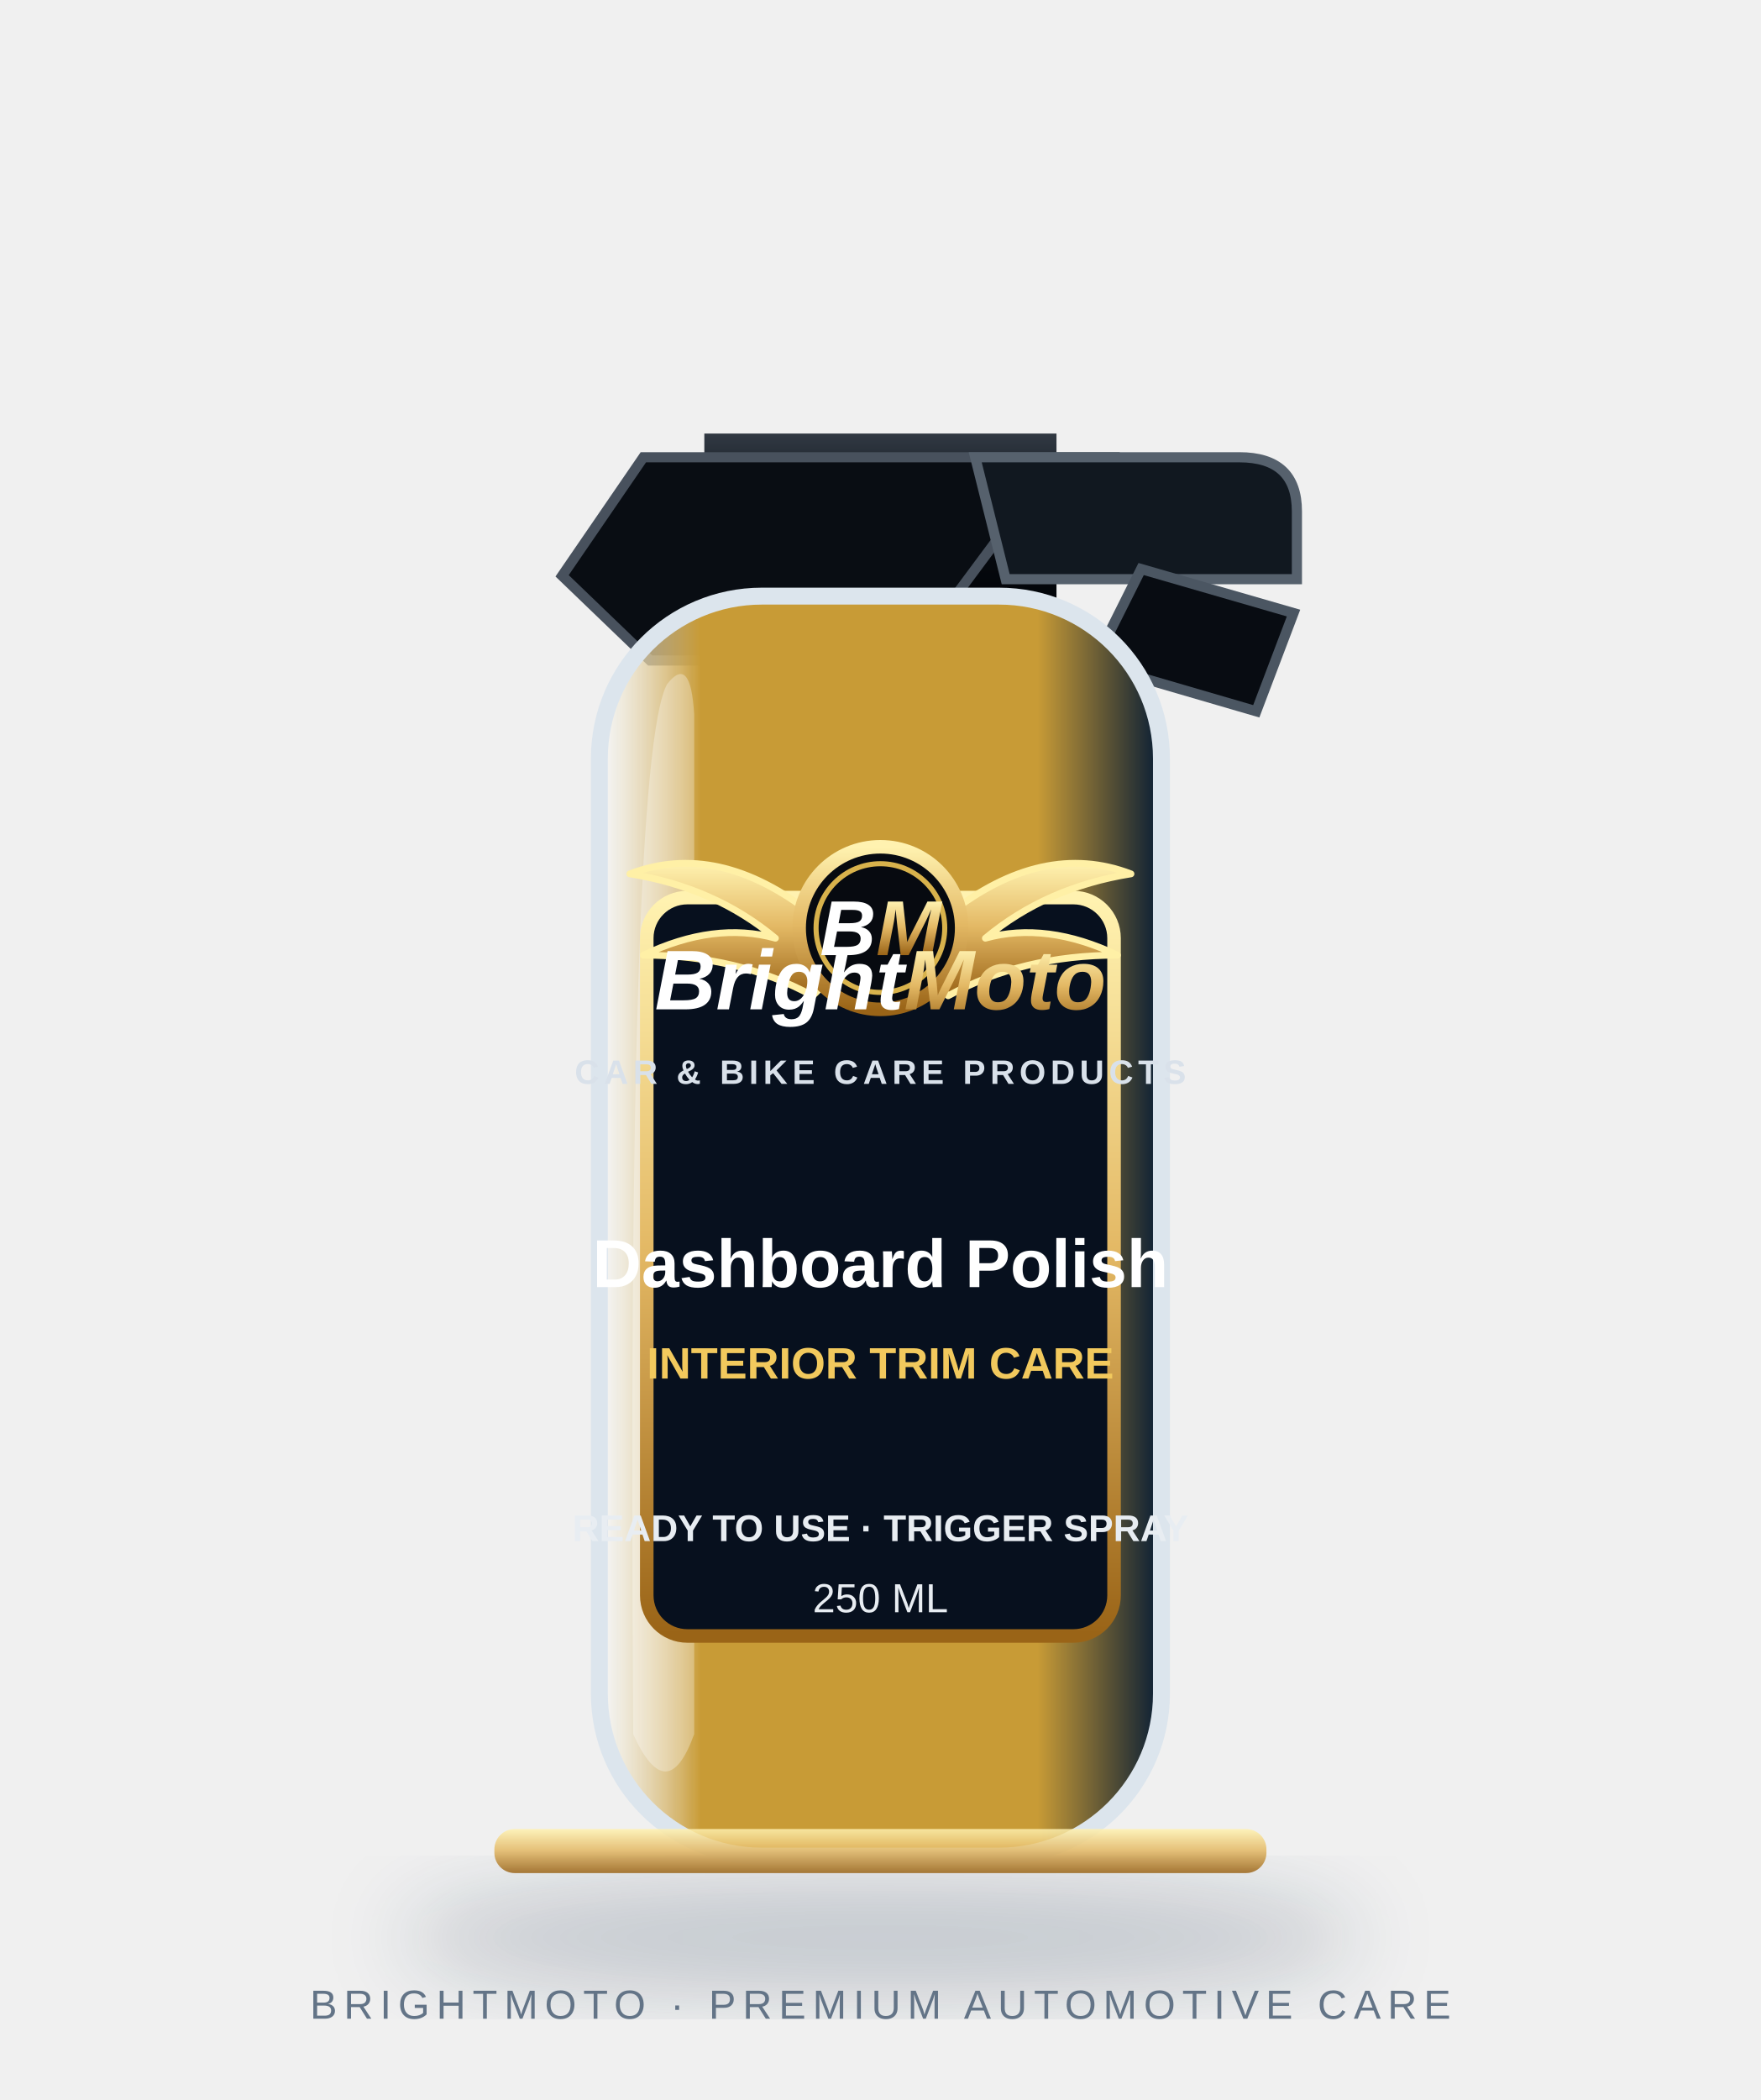
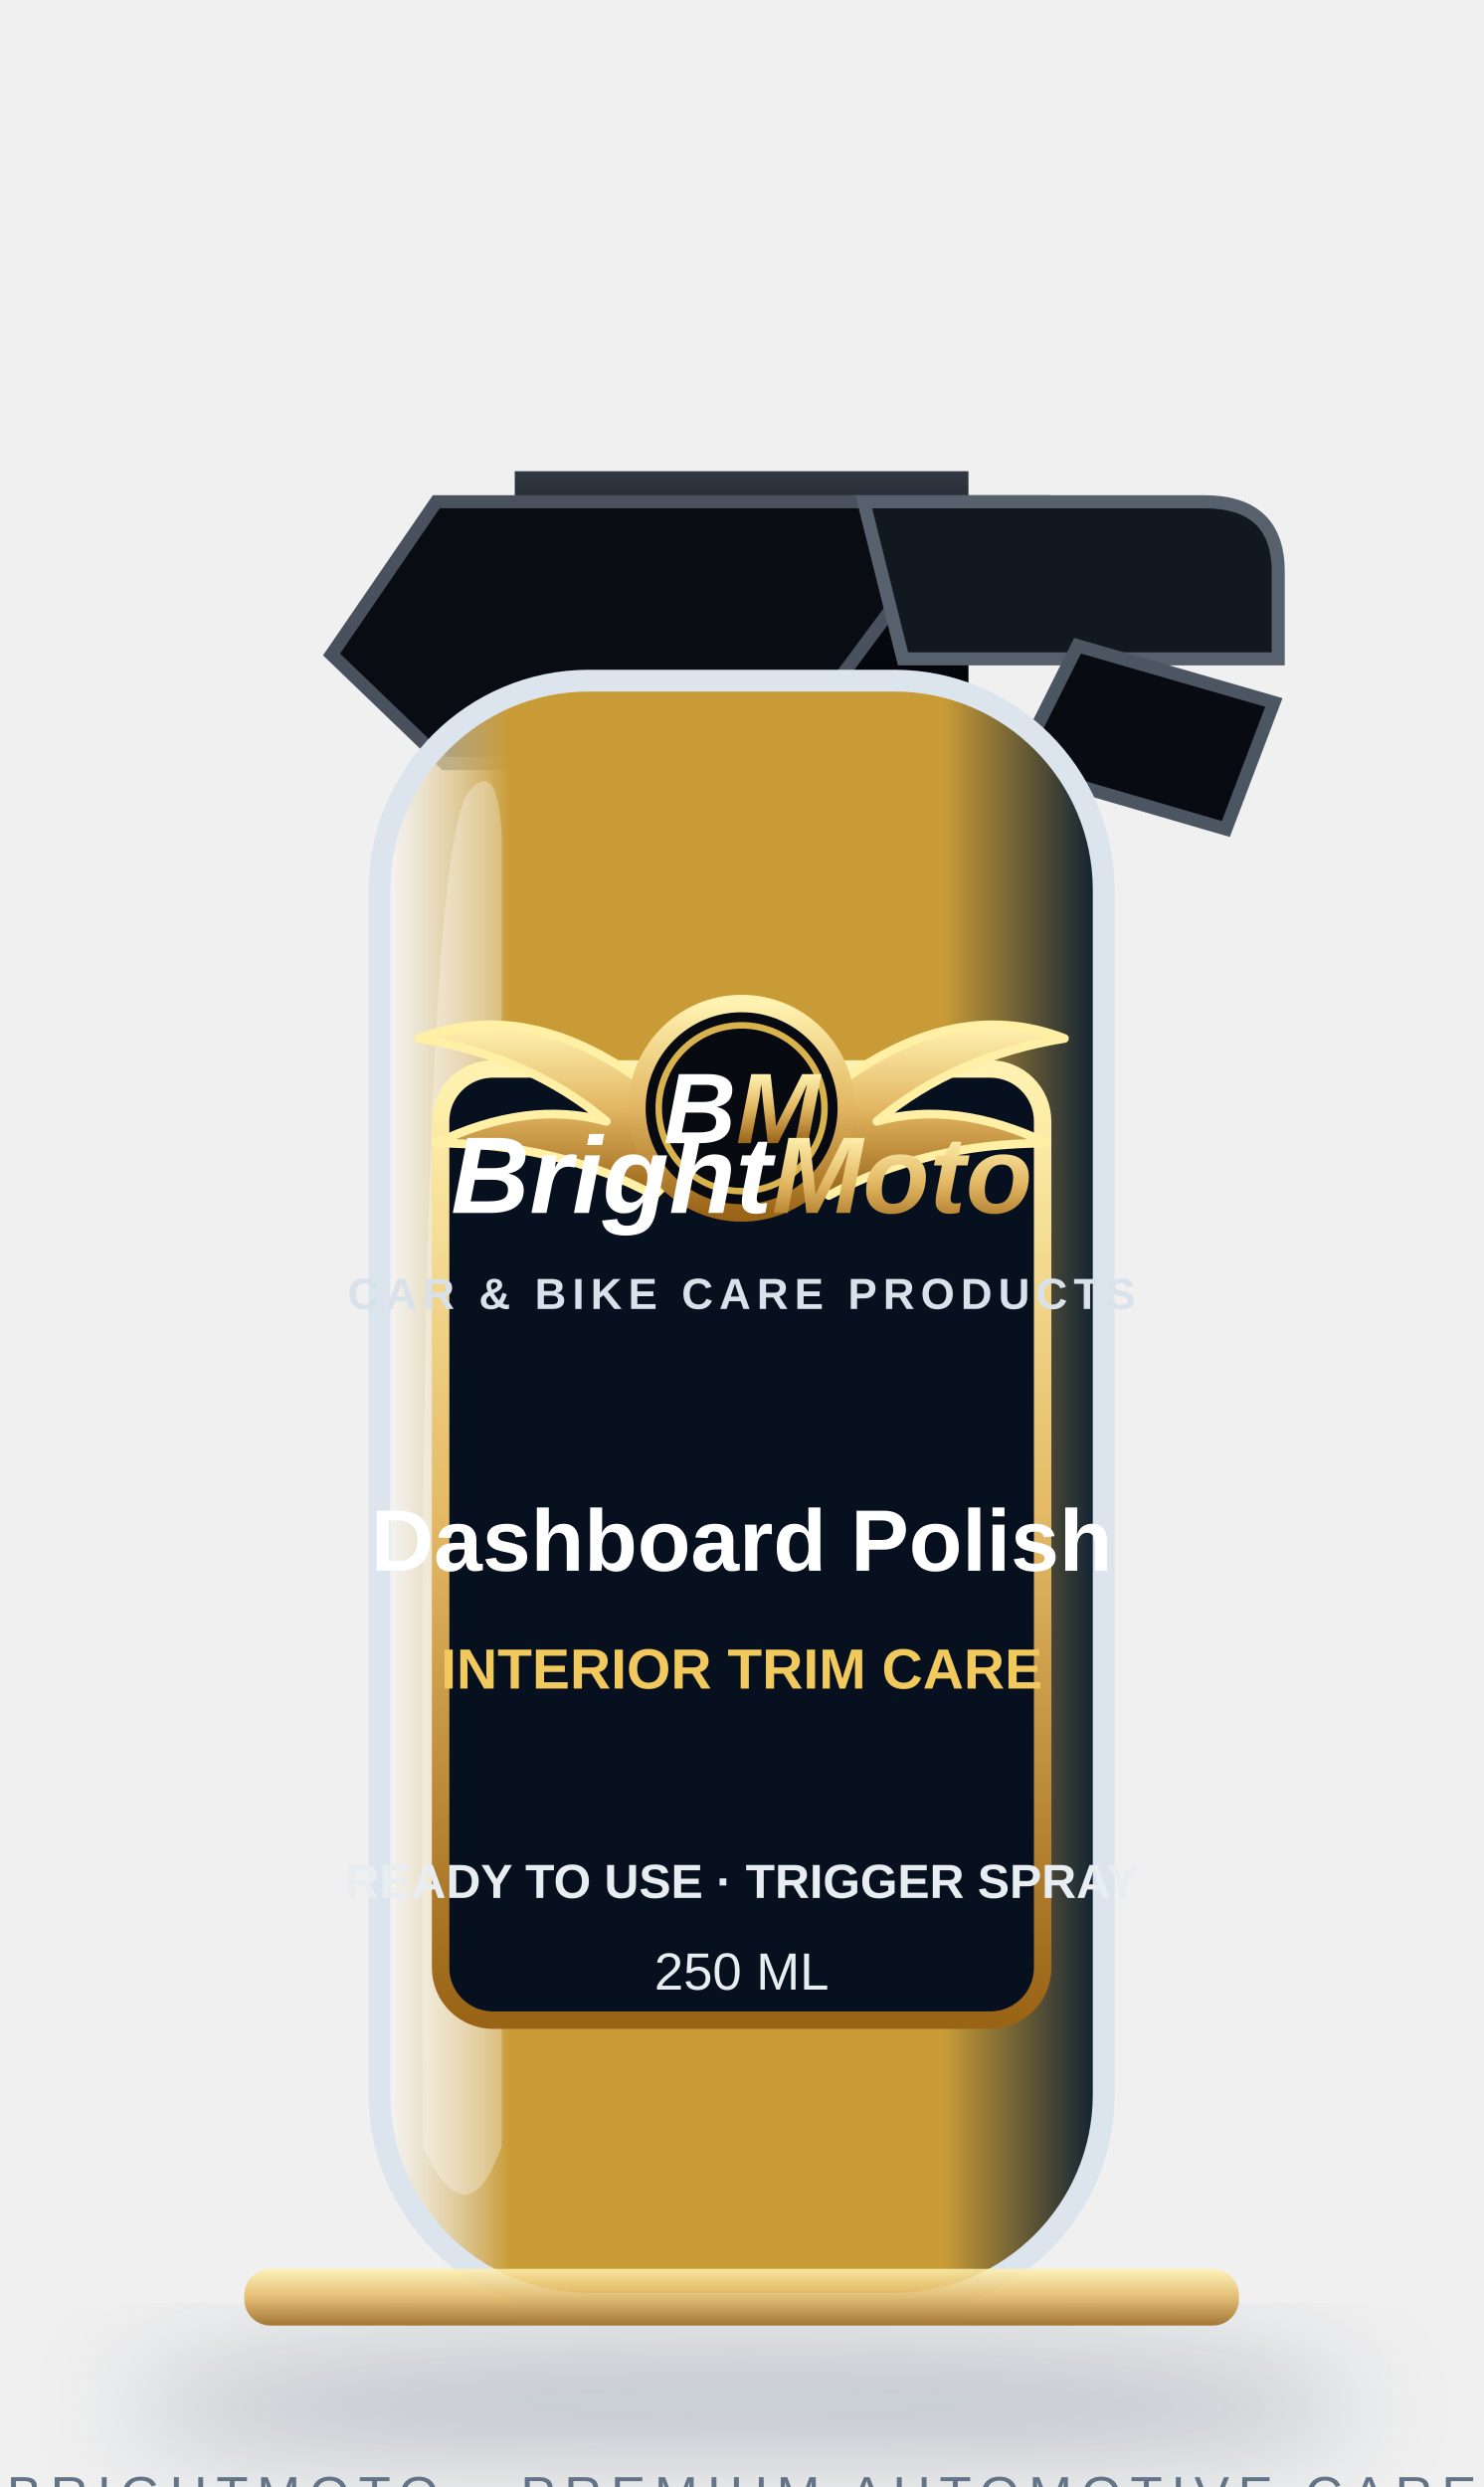
- <svg xmlns="http://www.w3.org/2000/svg" viewBox="0 0 520 620" role="img" aria-label="BrightMoto Dashboard Polish RTU trigger spray bottle product pack">
+ <svg xmlns="http://www.w3.org/2000/svg" viewBox="90 20 340 570" role="img" aria-label="BrightMoto Dashboard Polish RTU trigger spray bottle product pack">
  <defs>
    <linearGradient id="can" x1="0" x2="1">
      <stop stop-color="#070a0f" />
      <stop offset=".18" stop-color="#343a43" />
      <stop offset=".42" stop-color="#080b10" />
      <stop offset=".78" stop-color="#20252d" />
      <stop offset="1" stop-color="#05070a" />
    </linearGradient>
    <linearGradient id="cap" x2="0" y2="1">
      <stop stop-color="#313943" />
      <stop offset=".5" stop-color="#080c12" />
      <stop offset="1" stop-color="#020408" />
    </linearGradient>
    <linearGradient id="gold" x2="0" y2="1">
      <stop stop-color="#fff2b0" />
      <stop offset=".48" stop-color="#e3b864" />
      <stop offset="1" stop-color="#9a6417" />
    </linearGradient>
    <linearGradient id="body" x2="1">
      <stop stop-color="#f9fcff" stop-opacity=".55" />
      <stop offset=".18" stop-color="#c89b36" />
      <stop offset=".78" stop-color="#c89b36" />
      <stop offset="1" stop-color="#071c35" />
    </linearGradient>
    <filter id="shadow">
      <feGaussianBlur stdDeviation="12" />
    </filter>
  </defs>
  <ellipse cx="260" cy="572" rx="142" ry="20" fill="#0a2745" opacity=".18" filter="url(#shadow)" />
  <path d="M208 128h104v52h-104z" fill="url(#cap)" />
  <path d="M190 135h140l28 25h-64l-26 35h-76l-26-25z" fill="#090d13" stroke="#48515d" stroke-width="3" />
  <path d="M288 135h78q17 0 17 16v20h-86z" fill="#111820" stroke="#56616d" stroke-width="3" />
  <path d="M337 168l45 13-11 29-48-14z" fill="#080c12" stroke="#4b5662" stroke-width="3" />
  <rect x="177" y="176" width="166" height="372" rx="48" fill="url(#body)" stroke="#dce5ed" stroke-width="5" />
  <path d="M197 202q-12 22 -10 310q10 22 18 0V211q-1 -18 -8 -9" fill="#fff" opacity=".3" />
  <rect x="191" y="265" width="138" height="218" rx="12" fill="#07101e" stroke="url(#gold)" stroke-width="4" />
  <g transform="translate(260 274)" stroke-linejoin="round">
    <path d="M-20 -4Q-48 -26 -74 -16Q-49 -12 -31 3Q-49 -2 -70 8Q-42 8 -20 20L-10 10Z M20 -4Q48 -26 74 -16Q49 -12 31 3Q49 -2 70 8Q42 8 20 20L10 10Z" fill="url(#gold)" stroke="#fff0a6" stroke-width="2" />
    <circle r="24" fill="#070a10" stroke="url(#gold)" stroke-width="4" />
    <circle r="19" fill="none" stroke="#d8b24c" stroke-width="1.5" />
    <text y="8" text-anchor="middle" font-family="Arial,sans-serif" font-size="23" font-weight="900" font-style="italic" fill="#fff">B<tspan fill="url(#gold)">M</tspan>
    </text>
  </g>
  <g text-anchor="middle" font-family="Arial,sans-serif">
    <text x="260" y="298" fill="#fff" font-size="25" font-weight="900" font-style="italic">Bright<tspan fill="url(#gold)">Moto</tspan>
    </text>
    <text x="260" y="320" fill="#d9e1ea" font-size="10" letter-spacing="1.4" font-weight="700">CAR &amp; BIKE CARE PRODUCTS</text>
    <path d="M205 338h110" stroke="url(#gold)" stroke-width="3" />
    <text x="260" y="380" fill="#fff" font-size="20" font-weight="900">Dashboard Polish</text>
    <text x="260" y="407" fill="#f2c95d" font-size="13" font-weight="700">INTERIOR TRIM CARE</text>
    <text x="260" y="455" fill="#e8edf2" font-size="11" font-weight="600">READY TO USE · TRIGGER SPRAY</text>
    <text x="260" y="476" fill="#e8edf2" font-size="12">250 ML</text>
  </g>
  <rect x="146" y="540" width="228" height="13" rx="6" fill="url(#gold)" opacity=".85" />
  <text x="260" y="596" text-anchor="middle" font-family="Arial,sans-serif" font-size="12" fill="#637487" letter-spacing="2">BRIGHTMOTO · PREMIUM AUTOMOTIVE CARE</text>
</svg>
